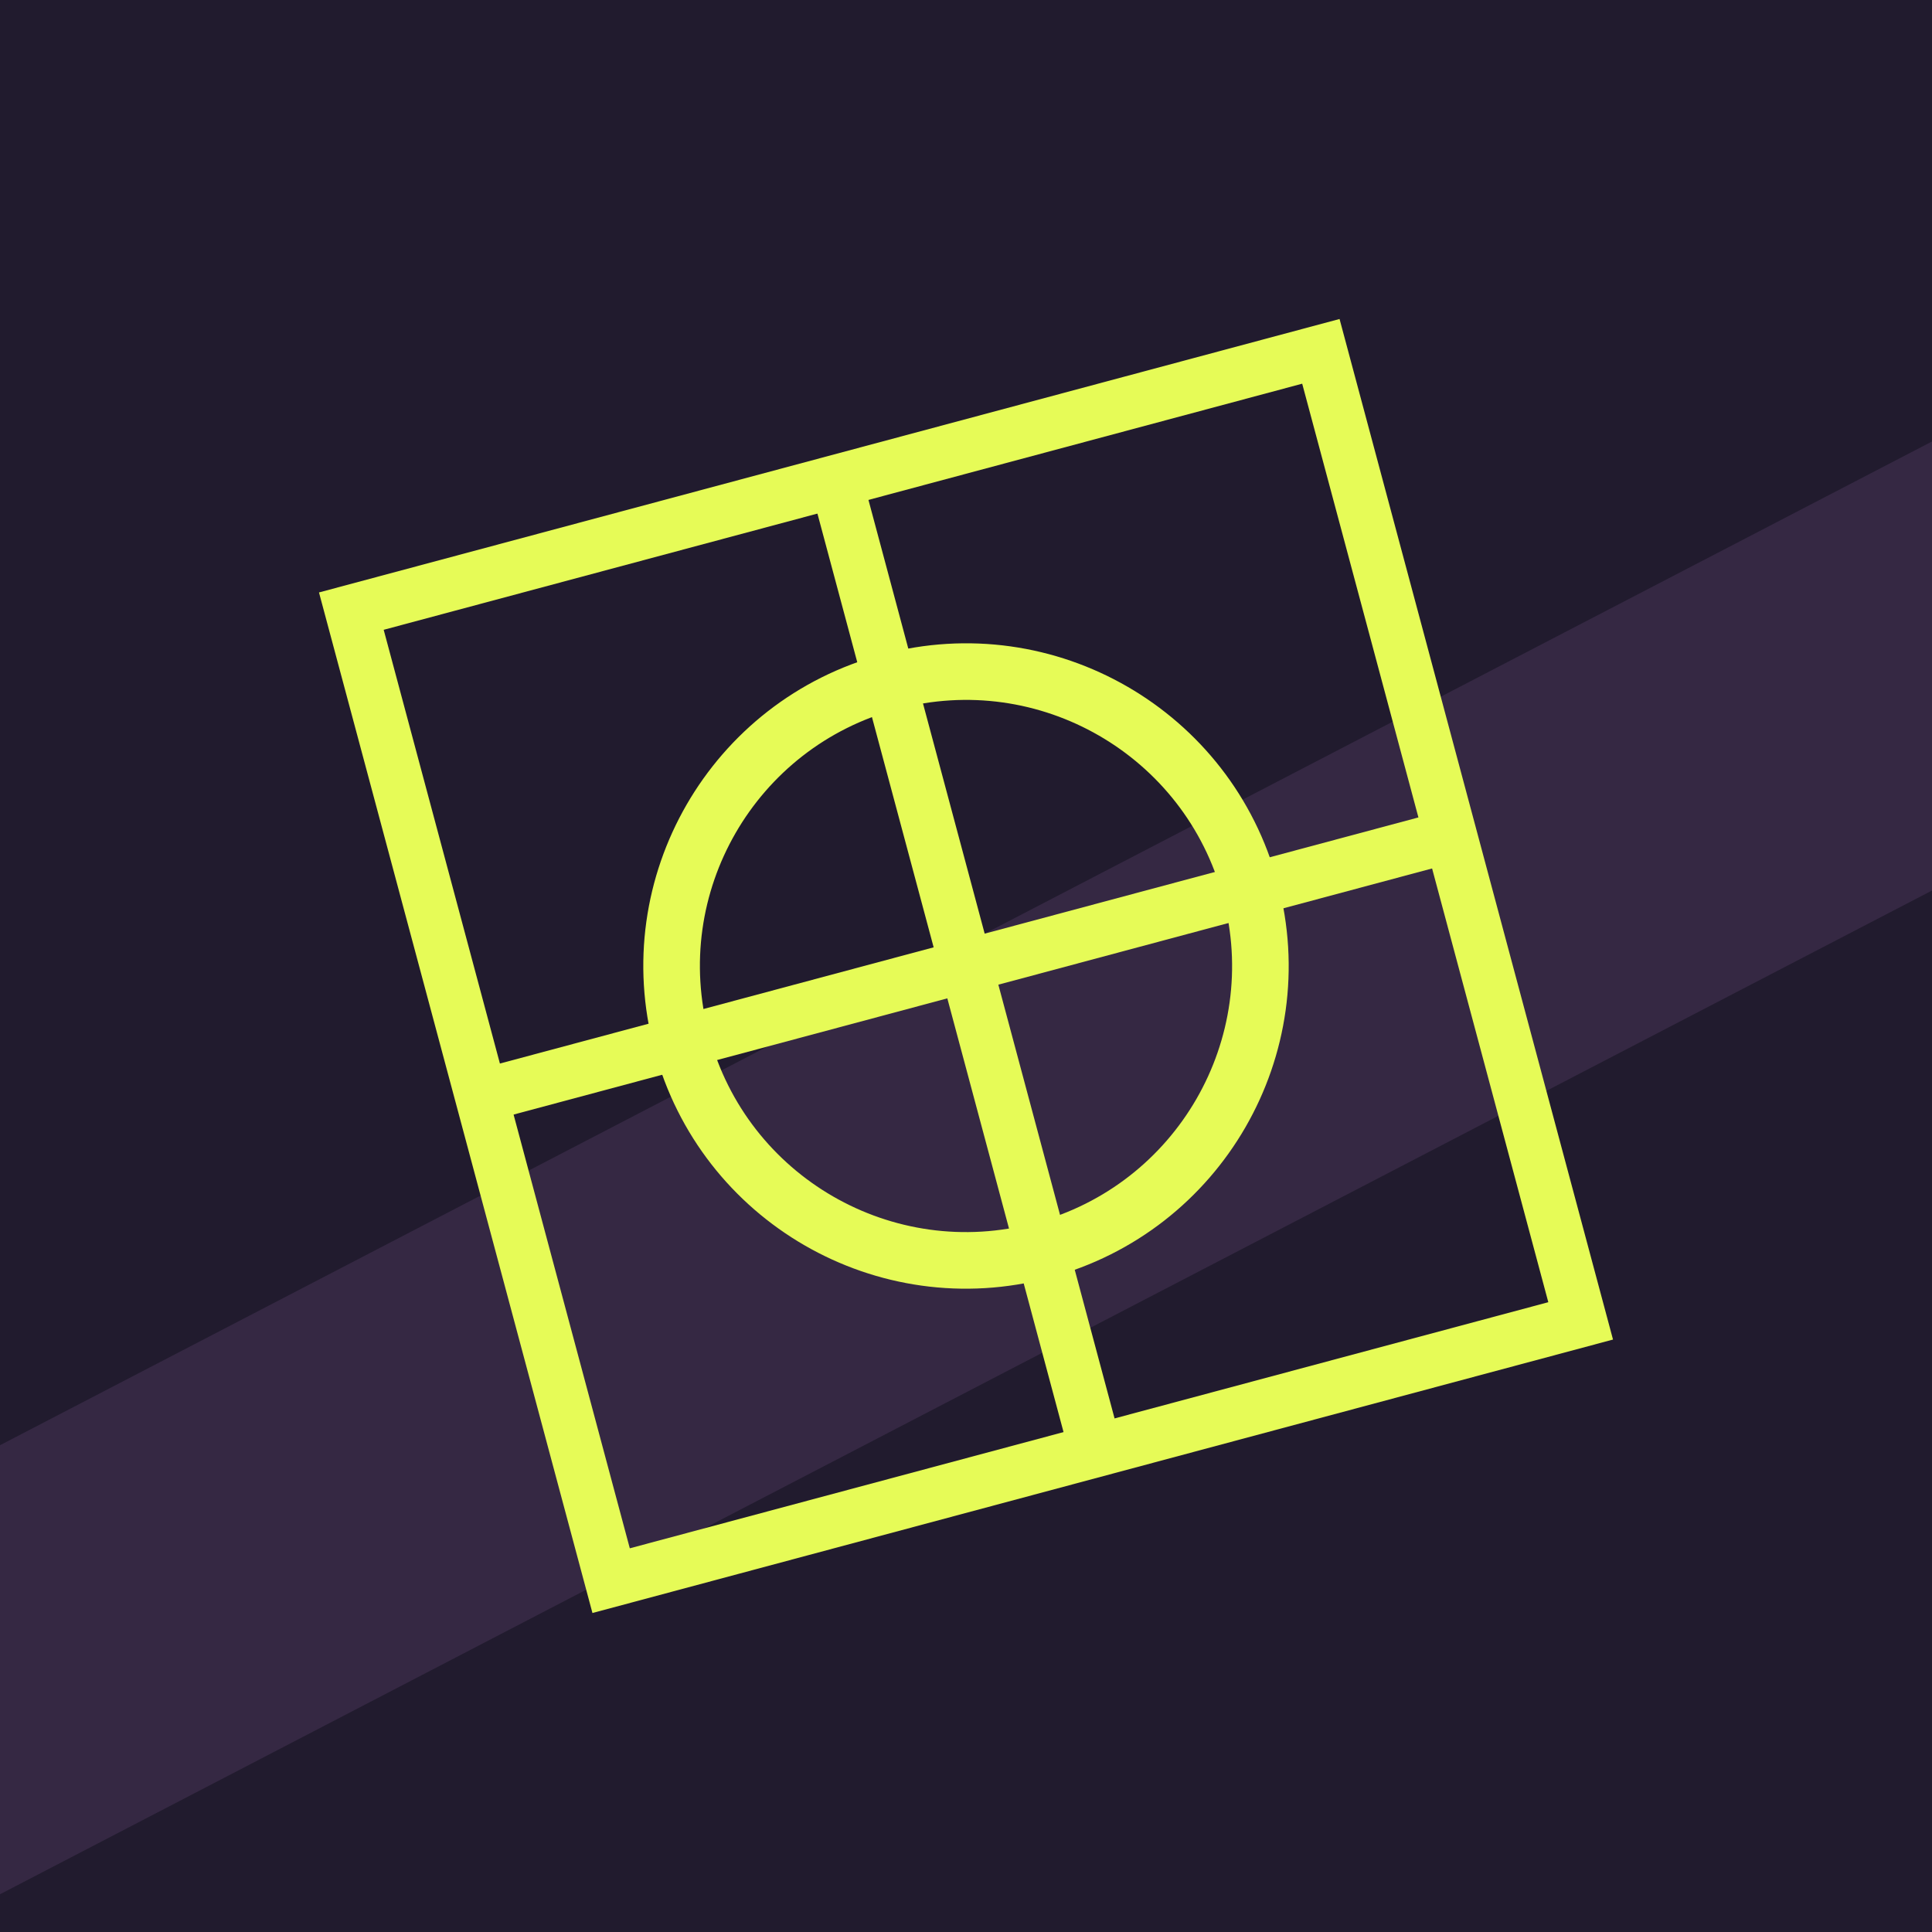
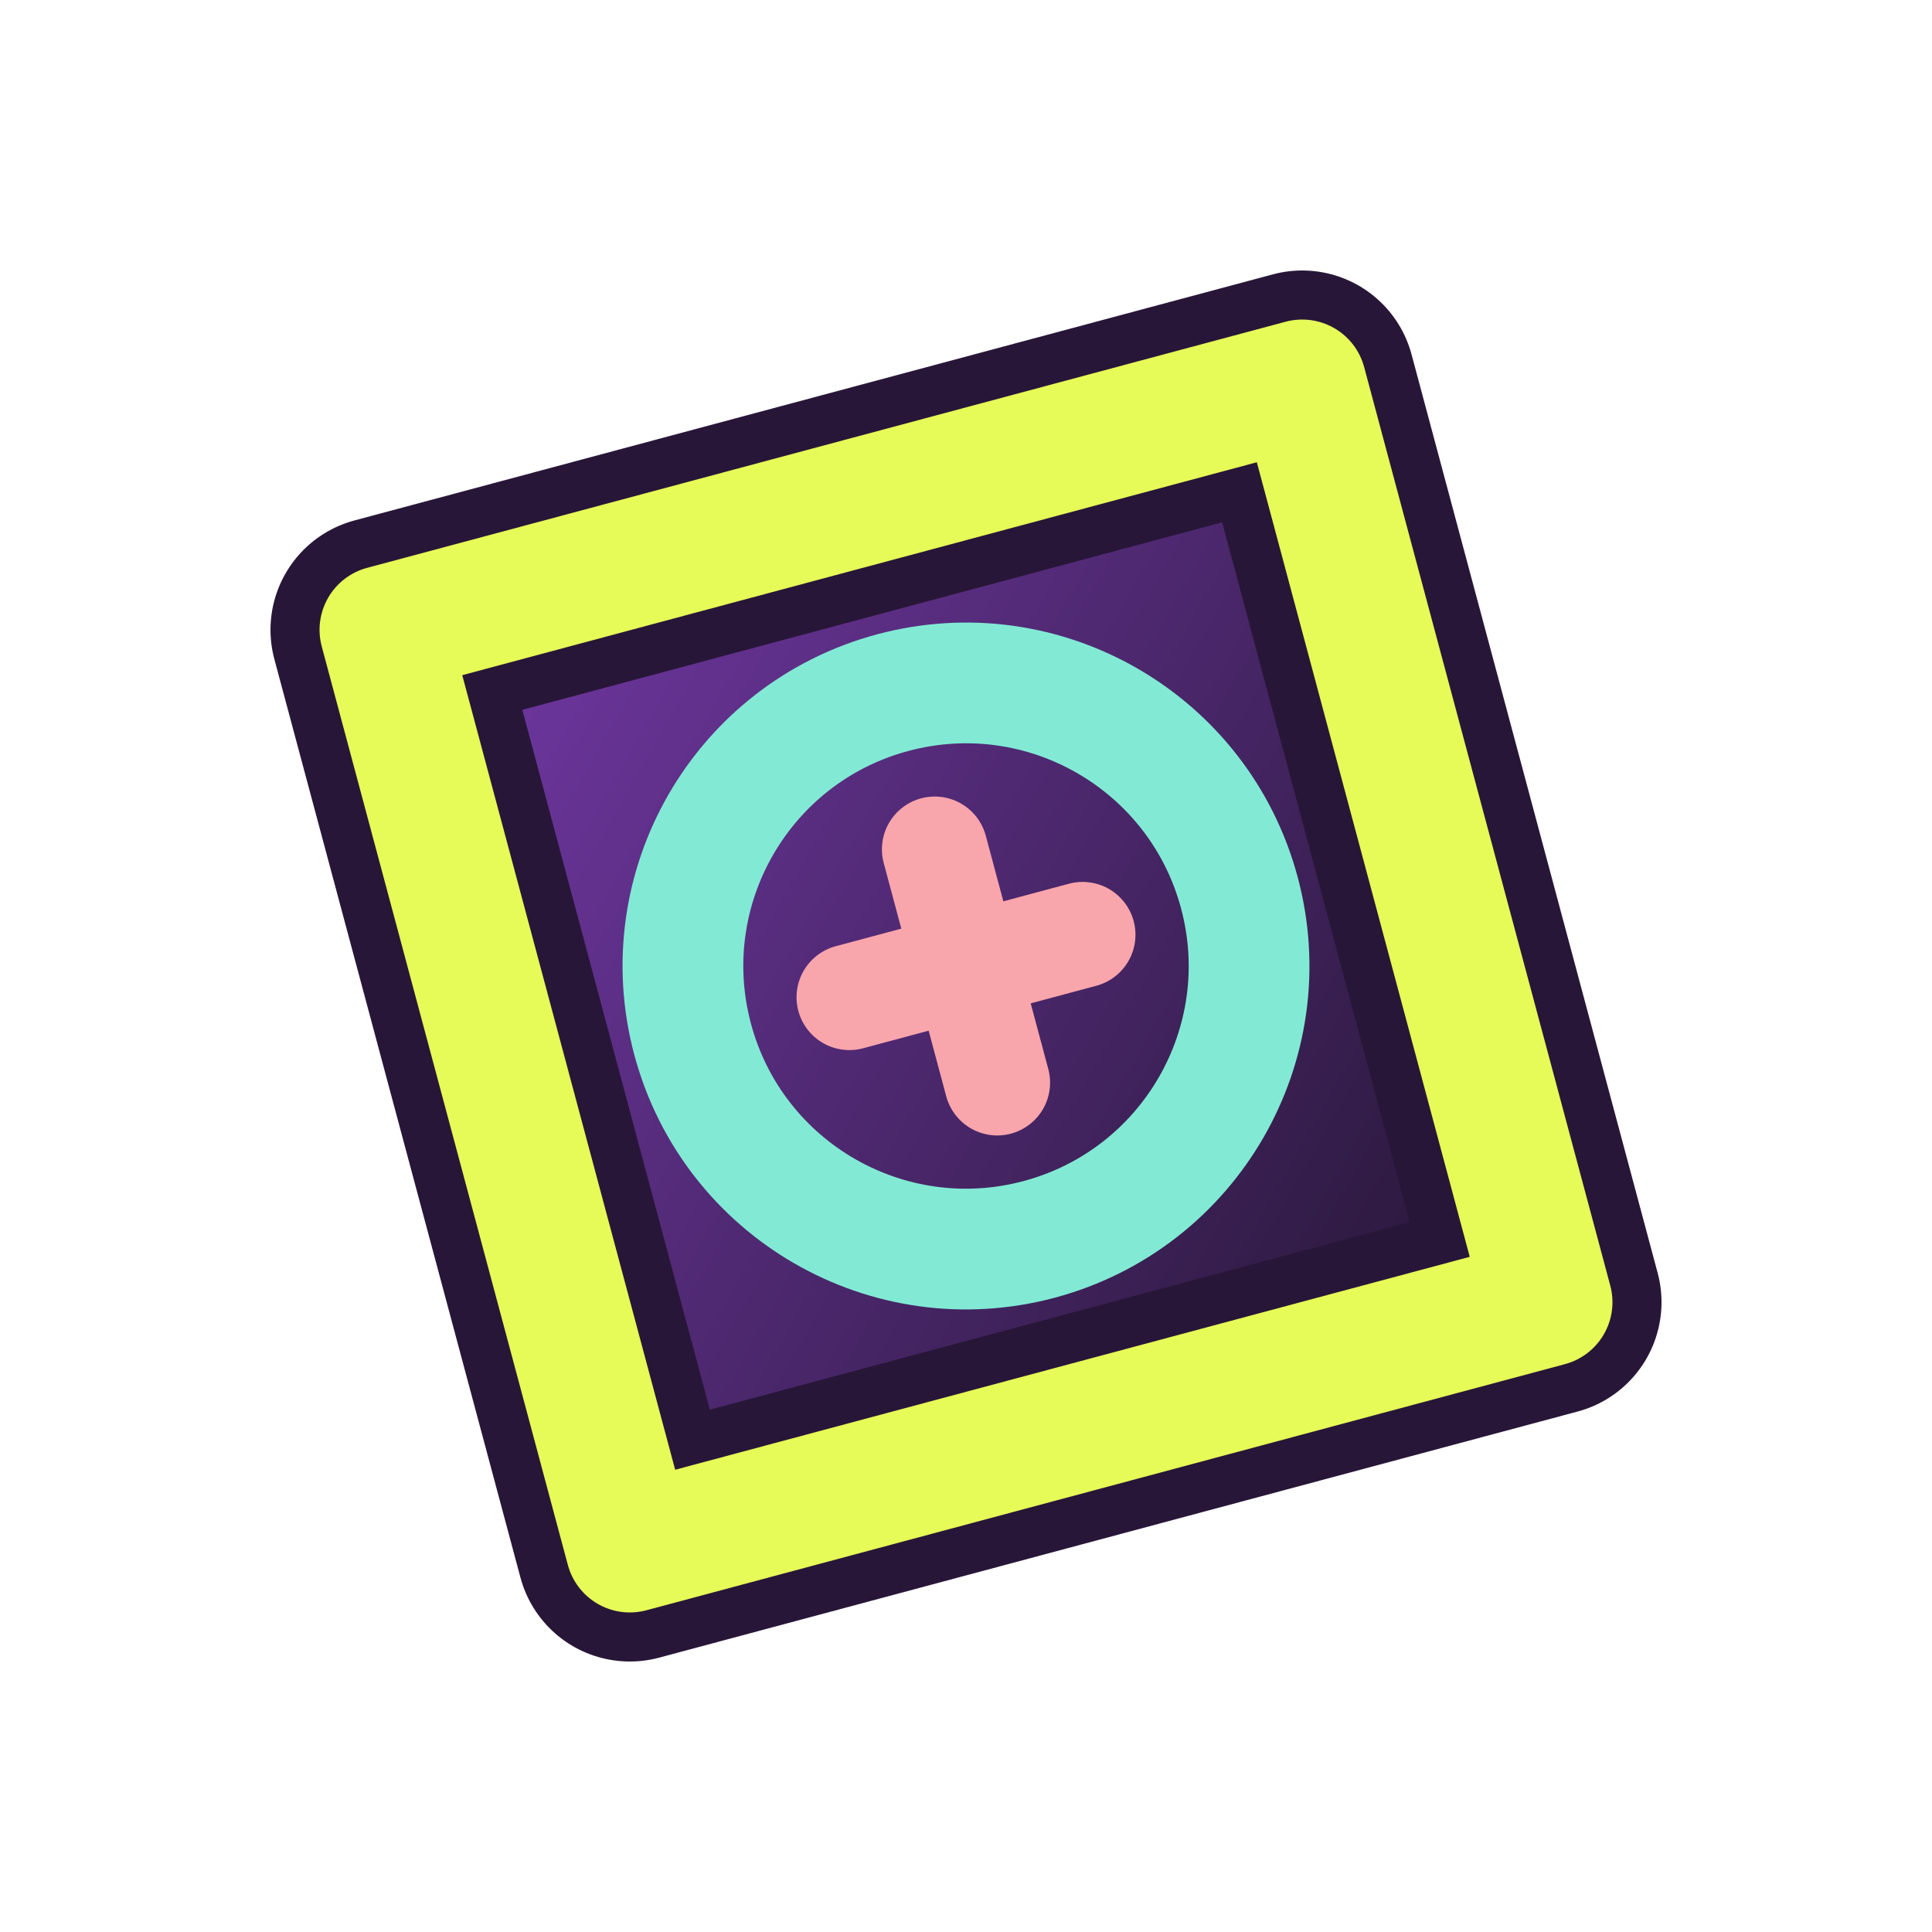
<svg xmlns="http://www.w3.org/2000/svg" viewBox="0 0 512 512">
-   <path fill="#211b2e" d="M0 0h512v512H0z" />
-   <path fill="#352843" d="M0 383 512 117v119L0 502z" />
-   <g transform="rotate(-15 256 256)" stroke="#e6fb57" fill="none">
-     <path d="M123 123h266v266H123z" stroke-width="14" />
-     <circle cx="256" cy="256" r="78" stroke-width="15" />
-     <path d="M256 123v266M123 256h266" stroke-width="14" />
+   <defs>
+     <linearGradient id="violet" x2="1" y2="1">
+       <stop stop-color="#7439a8" />
+       <stop offset="1" stop-color="#241633" />
+     </linearGradient>
+   </defs>
+   <g transform="rotate(-15 256 256)" stroke-linejoin="round">
+     <path d="M130 130h252v252H130z" fill="url(#violet)" stroke="#281638" stroke-width="60" />
+     <path d="M130 130h252v252H130z" fill="none" stroke="#e6fb57" stroke-width="34" />
+     <circle cx="256" cy="256" r="75" fill="none" stroke="#82ead4" stroke-width="32" />
+     <path d="M256 224v64m-32-32h64" stroke="#f9a5ac" stroke-width="28" stroke-linecap="round" />
  </g>
</svg>
